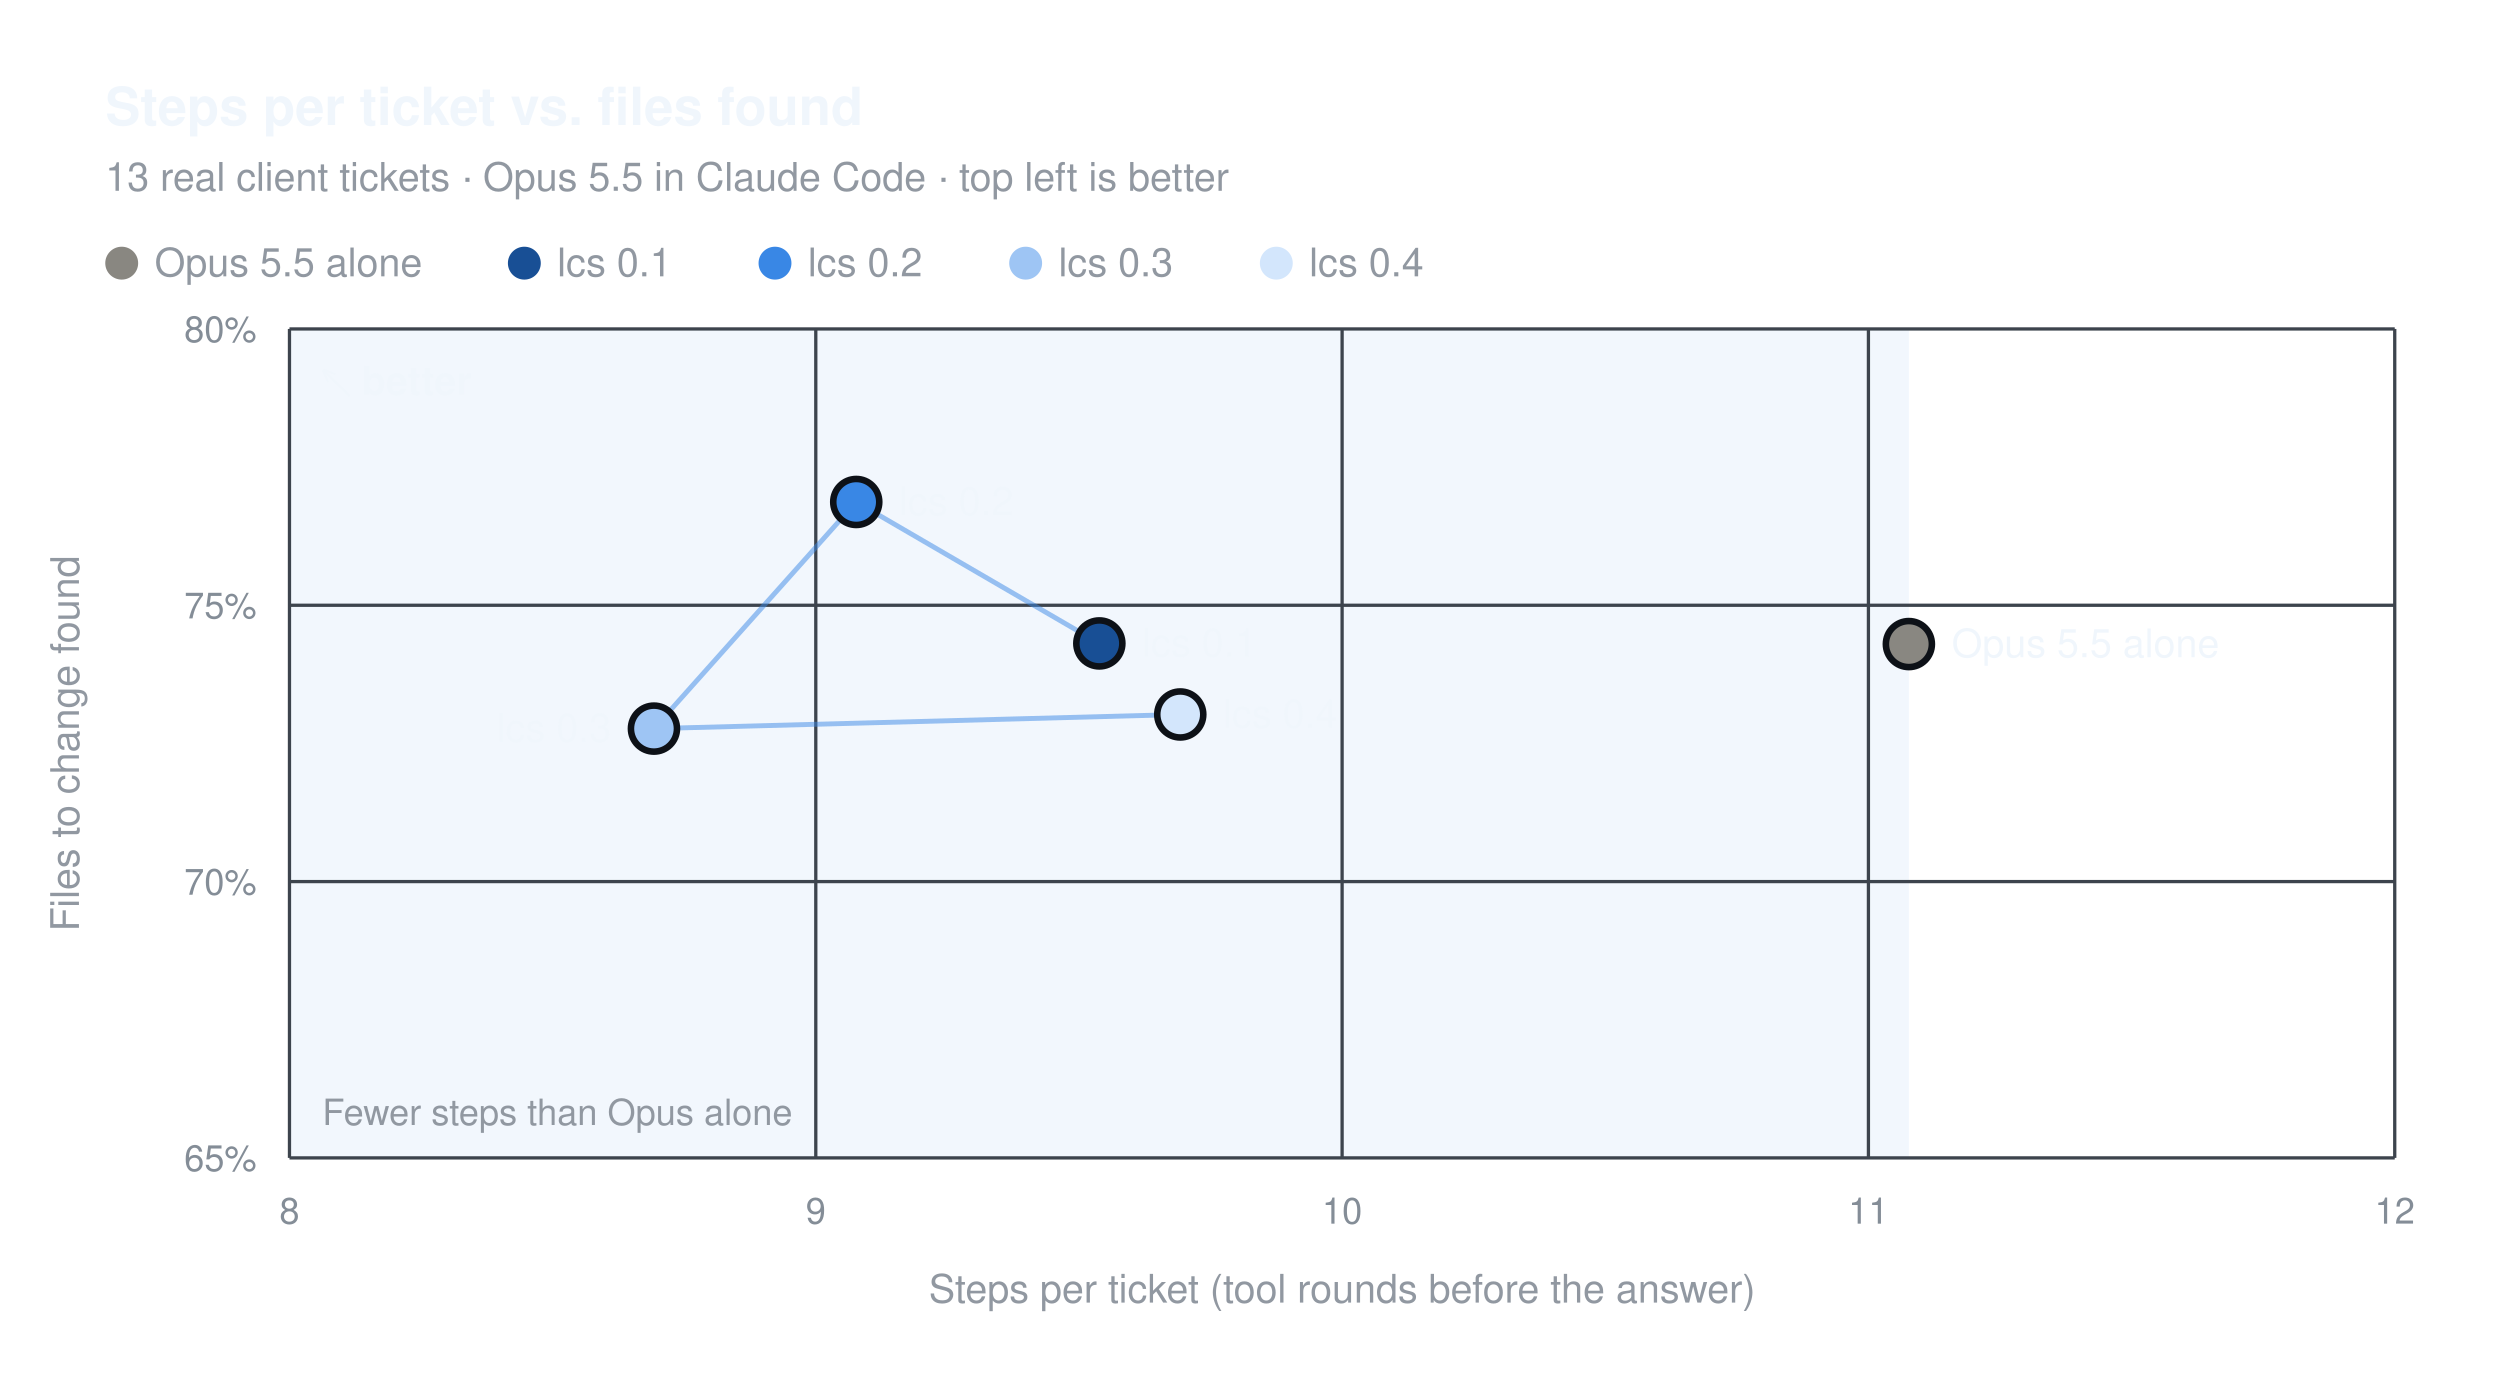
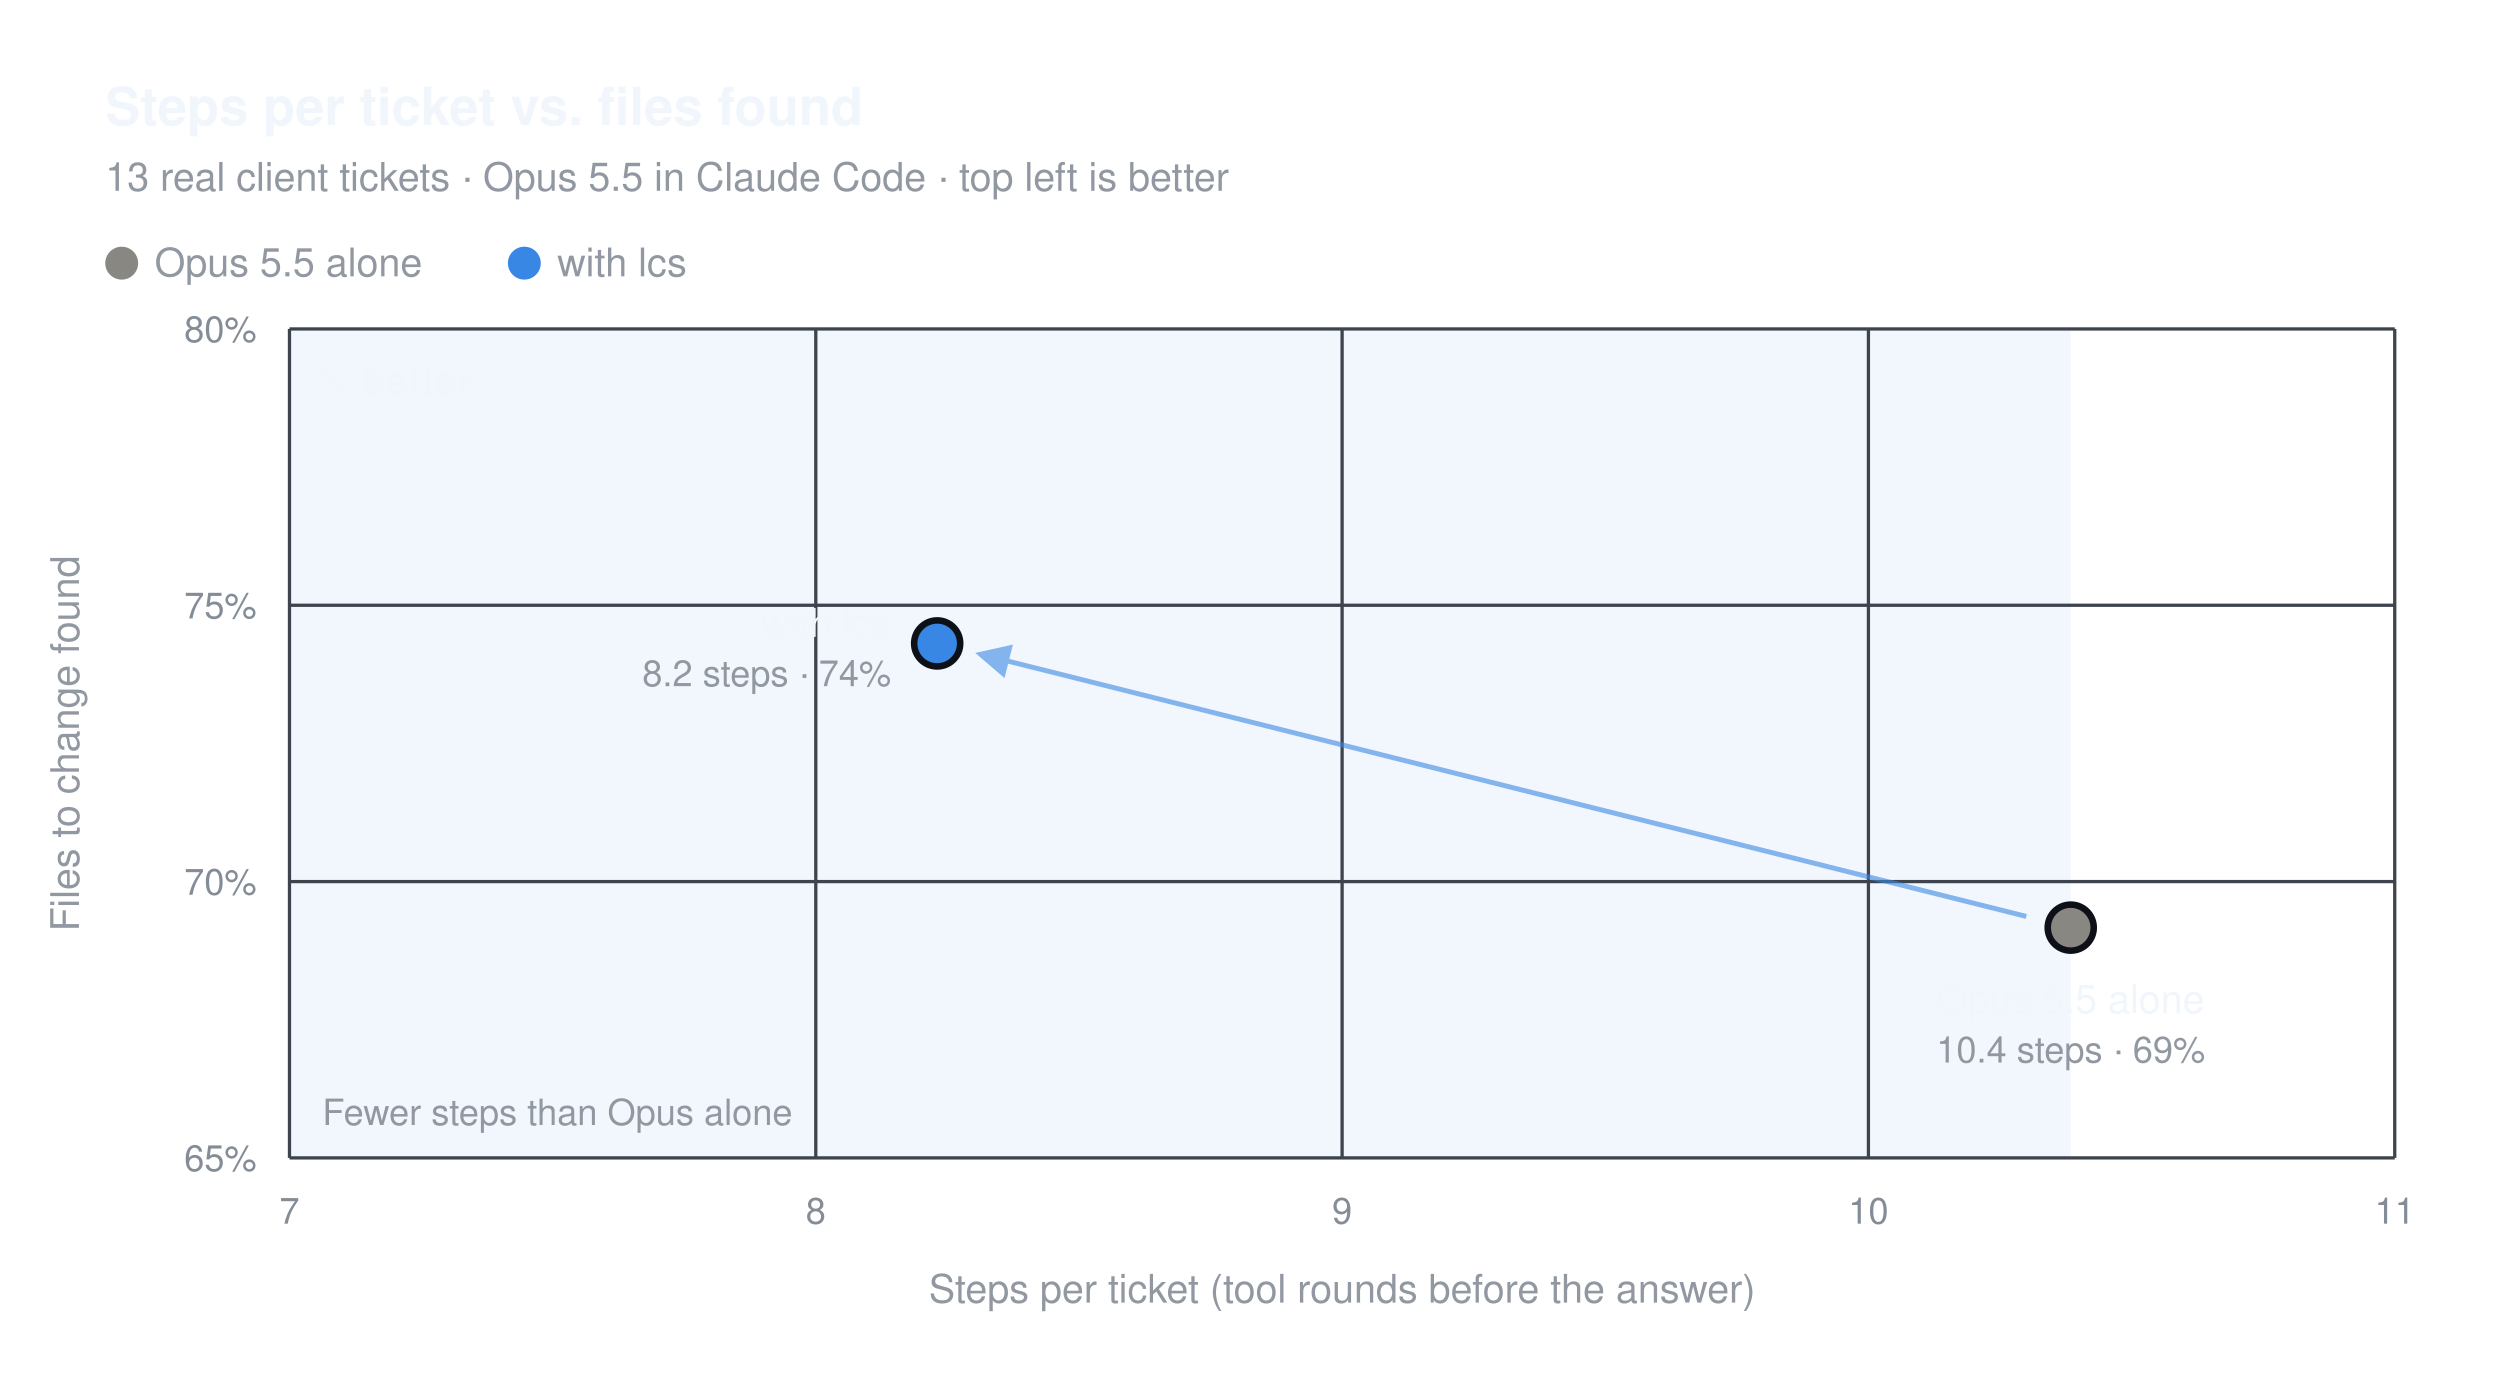
- <svg xmlns="http://www.w3.org/2000/svg" viewBox="0 0 760 420" width="760" height="420" role="img" aria-label="Steps per ticket vs. files found. Opus 5.5 alone: 11.1 steps, 74% of files found; lcs 0.1: 9.5 steps, 74% of files found; lcs 0.2: 9.1 steps, 77% of files found; lcs 0.3: 8.7 steps, 73% of files found; lcs 0.4: 9.7 steps, 73% of files found">
+ <svg xmlns="http://www.w3.org/2000/svg" viewBox="0 0 760 420" width="760" height="420" role="img" aria-label="Steps per ticket vs. files found. Opus 5.5 alone: 10.4 steps, 69% of files found; with lcs: 8.2 steps, 74% of files found">
+   <defs>
+     <marker id="head" viewBox="0 0 10 10" refX="8" refY="5" markerWidth="7" markerHeight="7" orient="auto">
+       <path d="M0 0L10 5L0 10z" fill="#3987e5" />
+     </marker>
+   </defs>
  <text x="32.0" y="38.0" font-family="system-ui,-apple-system,Segoe UI,Helvetica,Arial,sans-serif" font-size="16" font-weight="600" fill="#f0f6fc" text-anchor="start">Steps per ticket vs. files found</text>
  <text x="32.0" y="58.0" font-family="system-ui,-apple-system,Segoe UI,Helvetica,Arial,sans-serif" font-size="12" font-weight="400" fill="#9198a1" text-anchor="start">13 real client tickets · Opus 5.5 in Claude Code · top left is better</text>
  <circle cx="37" cy="80" r="5" fill="#898781" />
  <text x="47.0" y="84.0" font-family="system-ui,-apple-system,Segoe UI,Helvetica,Arial,sans-serif" font-size="12" font-weight="400" fill="#9198a1" text-anchor="start">Opus 5.5 alone</text>
-   <circle cx="159.4" cy="80" r="5" fill="#184f95" />
-   <text x="169.4" y="84.0" font-family="system-ui,-apple-system,Segoe UI,Helvetica,Arial,sans-serif" font-size="12" font-weight="400" fill="#9198a1" text-anchor="start">lcs 0.1</text>
-   <circle cx="235.6" cy="80" r="5" fill="#3987e5" />
-   <text x="245.6" y="84.0" font-family="system-ui,-apple-system,Segoe UI,Helvetica,Arial,sans-serif" font-size="12" font-weight="400" fill="#9198a1" text-anchor="start">lcs 0.2</text>
-   <circle cx="311.8" cy="80" r="5" fill="#9ec5f4" />
-   <text x="321.8" y="84.0" font-family="system-ui,-apple-system,Segoe UI,Helvetica,Arial,sans-serif" font-size="12" font-weight="400" fill="#9198a1" text-anchor="start">lcs 0.3</text>
-   <circle cx="388" cy="80" r="5" fill="#d3e6fc" />
-   <text x="398.0" y="84.0" font-family="system-ui,-apple-system,Segoe UI,Helvetica,Arial,sans-serif" font-size="12" font-weight="400" fill="#9198a1" text-anchor="start">lcs 0.4</text>
-   <rect x="88" y="100" width="492.3" height="252" fill="#3987e5" opacity="0.07" />
+   <circle cx="159.4" cy="80" r="5" fill="#3987e5" />
+   <text x="169.4" y="84.0" font-family="system-ui,-apple-system,Segoe UI,Helvetica,Arial,sans-serif" font-size="12" font-weight="400" fill="#9198a1" text-anchor="start">with lcs</text>
+   <rect x="88" y="100" width="541.5" height="252" fill="#3987e5" opacity="0.07" />
  <text x="98.0" y="342.0" font-family="system-ui,-apple-system,Segoe UI,Helvetica,Arial,sans-serif" font-size="11" font-weight="400" fill="#9198a1" text-anchor="start">Fewer steps than Opus alone</text>
  <text x="98.0" y="120.0" font-family="system-ui,-apple-system,Segoe UI,Helvetica,Arial,sans-serif" font-size="12" font-weight="600" fill="#f0f6fc" text-anchor="start">↖ better</text>
  <line x1="88.0" x2="88.0" y1="100" y2="352" stroke="#3d444d" />
-   <text x="88.0" y="372.0" font-family="system-ui,-apple-system,Segoe UI,Helvetica,Arial,sans-serif" font-size="11" font-weight="400" fill="#848d97" text-anchor="middle" font-variant-numeric="tabular-nums">8</text>
+   <text x="88.0" y="372.0" font-family="system-ui,-apple-system,Segoe UI,Helvetica,Arial,sans-serif" font-size="11" font-weight="400" fill="#848d97" text-anchor="middle" font-variant-numeric="tabular-nums">7</text>
  <line x1="248.0" x2="248.0" y1="100" y2="352" stroke="#3d444d" />
-   <text x="248.0" y="372.0" font-family="system-ui,-apple-system,Segoe UI,Helvetica,Arial,sans-serif" font-size="11" font-weight="400" fill="#848d97" text-anchor="middle" font-variant-numeric="tabular-nums">9</text>
+   <text x="248.0" y="372.0" font-family="system-ui,-apple-system,Segoe UI,Helvetica,Arial,sans-serif" font-size="11" font-weight="400" fill="#848d97" text-anchor="middle" font-variant-numeric="tabular-nums">8</text>
  <line x1="408.0" x2="408.0" y1="100" y2="352" stroke="#3d444d" />
-   <text x="408.0" y="372.0" font-family="system-ui,-apple-system,Segoe UI,Helvetica,Arial,sans-serif" font-size="11" font-weight="400" fill="#848d97" text-anchor="middle" font-variant-numeric="tabular-nums">10</text>
+   <text x="408.0" y="372.0" font-family="system-ui,-apple-system,Segoe UI,Helvetica,Arial,sans-serif" font-size="11" font-weight="400" fill="#848d97" text-anchor="middle" font-variant-numeric="tabular-nums">9</text>
  <line x1="568.0" x2="568.0" y1="100" y2="352" stroke="#3d444d" />
-   <text x="568.0" y="372.0" font-family="system-ui,-apple-system,Segoe UI,Helvetica,Arial,sans-serif" font-size="11" font-weight="400" fill="#848d97" text-anchor="middle" font-variant-numeric="tabular-nums">11</text>
+   <text x="568.0" y="372.0" font-family="system-ui,-apple-system,Segoe UI,Helvetica,Arial,sans-serif" font-size="11" font-weight="400" fill="#848d97" text-anchor="middle" font-variant-numeric="tabular-nums">10</text>
  <line x1="728.0" x2="728.0" y1="100" y2="352" stroke="#3d444d" />
-   <text x="728.0" y="372.0" font-family="system-ui,-apple-system,Segoe UI,Helvetica,Arial,sans-serif" font-size="11" font-weight="400" fill="#848d97" text-anchor="middle" font-variant-numeric="tabular-nums">12</text>
+   <text x="728.0" y="372.0" font-family="system-ui,-apple-system,Segoe UI,Helvetica,Arial,sans-serif" font-size="11" font-weight="400" fill="#848d97" text-anchor="middle" font-variant-numeric="tabular-nums">11</text>
  <line x1="88" x2="728" y1="352.0" y2="352.0" stroke="#3d444d" />
  <text x="78.0" y="356.0" font-family="system-ui,-apple-system,Segoe UI,Helvetica,Arial,sans-serif" font-size="11" font-weight="400" fill="#848d97" text-anchor="end" font-variant-numeric="tabular-nums">65%</text>
  <line x1="88" x2="728" y1="268.0" y2="268.0" stroke="#3d444d" />
  <text x="78.0" y="272.0" font-family="system-ui,-apple-system,Segoe UI,Helvetica,Arial,sans-serif" font-size="11" font-weight="400" fill="#848d97" text-anchor="end" font-variant-numeric="tabular-nums">70%</text>
  <line x1="88" x2="728" y1="184.0" y2="184.0" stroke="#3d444d" />
  <text x="78.0" y="188.0" font-family="system-ui,-apple-system,Segoe UI,Helvetica,Arial,sans-serif" font-size="11" font-weight="400" fill="#848d97" text-anchor="end" font-variant-numeric="tabular-nums">75%</text>
  <line x1="88" x2="728" y1="100.0" y2="100.0" stroke="#3d444d" />
  <text x="78.0" y="104.0" font-family="system-ui,-apple-system,Segoe UI,Helvetica,Arial,sans-serif" font-size="11" font-weight="400" fill="#848d97" text-anchor="end" font-variant-numeric="tabular-nums">80%</text>
  <text x="408.0" y="396.0" font-family="system-ui,-apple-system,Segoe UI,Helvetica,Arial,sans-serif" font-size="12" font-weight="400" fill="#9198a1" text-anchor="middle">Steps per ticket (tool rounds before the answer)</text>
  <text x="24.0" y="226.0" font-family="system-ui,-apple-system,Segoe UI,Helvetica,Arial,sans-serif" font-size="12" font-weight="400" fill="#9198a1" text-anchor="middle" transform="rotate(-90 24 226.0)">Files to change found</text>
-   <polyline points="334.2,195.6 260.3,152.6 198.8,221.5 358.8,217.2" fill="none" stroke="#3987e5" stroke-width="1.5" opacity="0.5" />
+   <line x1="616.0" y1="278.6" x2="298.5" y2="199.0" stroke="#3987e5" stroke-width="1.5" opacity="0.6" marker-end="url(#head)" />
  <g>
-     <circle cx="580.3" cy="195.8" r="7" fill="#898781" stroke="#0d1117" stroke-width="2" />
-     <text x="593.3" y="199.8" font-family="system-ui,-apple-system,Segoe UI,Helvetica,Arial,sans-serif" font-size="12" font-weight="500" fill="#f0f6fc" text-anchor="start">Opus 5.5 alone</text>
+     <circle cx="629.5" cy="282.0" r="7" fill="#898781" stroke="#0d1117" stroke-width="2" />
+     <text x="629.5" y="308.0" font-family="system-ui,-apple-system,Segoe UI,Helvetica,Arial,sans-serif" font-size="12" font-weight="500" fill="#f0f6fc" text-anchor="middle">Opus 5.5 alone</text>
+     <text x="629.5" y="323.0" font-family="system-ui,-apple-system,Segoe UI,Helvetica,Arial,sans-serif" font-size="11" font-weight="400" fill="#9198a1" text-anchor="middle">10.4 steps · 69%</text>
  </g>
  <g>
-     <circle cx="334.2" cy="195.6" r="7" fill="#184f95" stroke="#0d1117" stroke-width="2" />
-     <text x="347.2" y="199.6" font-family="system-ui,-apple-system,Segoe UI,Helvetica,Arial,sans-serif" font-size="12" font-weight="500" fill="#f0f6fc" text-anchor="start">lcs 0.1</text>
-   </g>
-   <g>
-     <circle cx="260.3" cy="152.6" r="7" fill="#3987e5" stroke="#0d1117" stroke-width="2" />
-     <text x="273.3" y="156.6" font-family="system-ui,-apple-system,Segoe UI,Helvetica,Arial,sans-serif" font-size="12" font-weight="500" fill="#f0f6fc" text-anchor="start">lcs 0.2</text>
-   </g>
-   <g>
-     <circle cx="198.8" cy="221.5" r="7" fill="#9ec5f4" stroke="#0d1117" stroke-width="2" />
-     <text x="185.8" y="225.5" font-family="system-ui,-apple-system,Segoe UI,Helvetica,Arial,sans-serif" font-size="12" font-weight="500" fill="#f0f6fc" text-anchor="end">lcs 0.3</text>
-   </g>
-   <g>
-     <circle cx="358.8" cy="217.2" r="7" fill="#d3e6fc" stroke="#0d1117" stroke-width="2" />
-     <text x="371.8" y="221.2" font-family="system-ui,-apple-system,Segoe UI,Helvetica,Arial,sans-serif" font-size="12" font-weight="500" fill="#f0f6fc" text-anchor="start">lcs 0.4</text>
+     <circle cx="284.9" cy="195.6" r="7" fill="#3987e5" stroke="#0d1117" stroke-width="2" />
+     <text x="270.9" y="193.6" font-family="system-ui,-apple-system,Segoe UI,Helvetica,Arial,sans-serif" font-size="12" font-weight="500" fill="#f0f6fc" text-anchor="end">with lcs</text>
+     <text x="270.9" y="208.6" font-family="system-ui,-apple-system,Segoe UI,Helvetica,Arial,sans-serif" font-size="11" font-weight="400" fill="#9198a1" text-anchor="end">8.2 steps · 74%</text>
  </g>
</svg>
